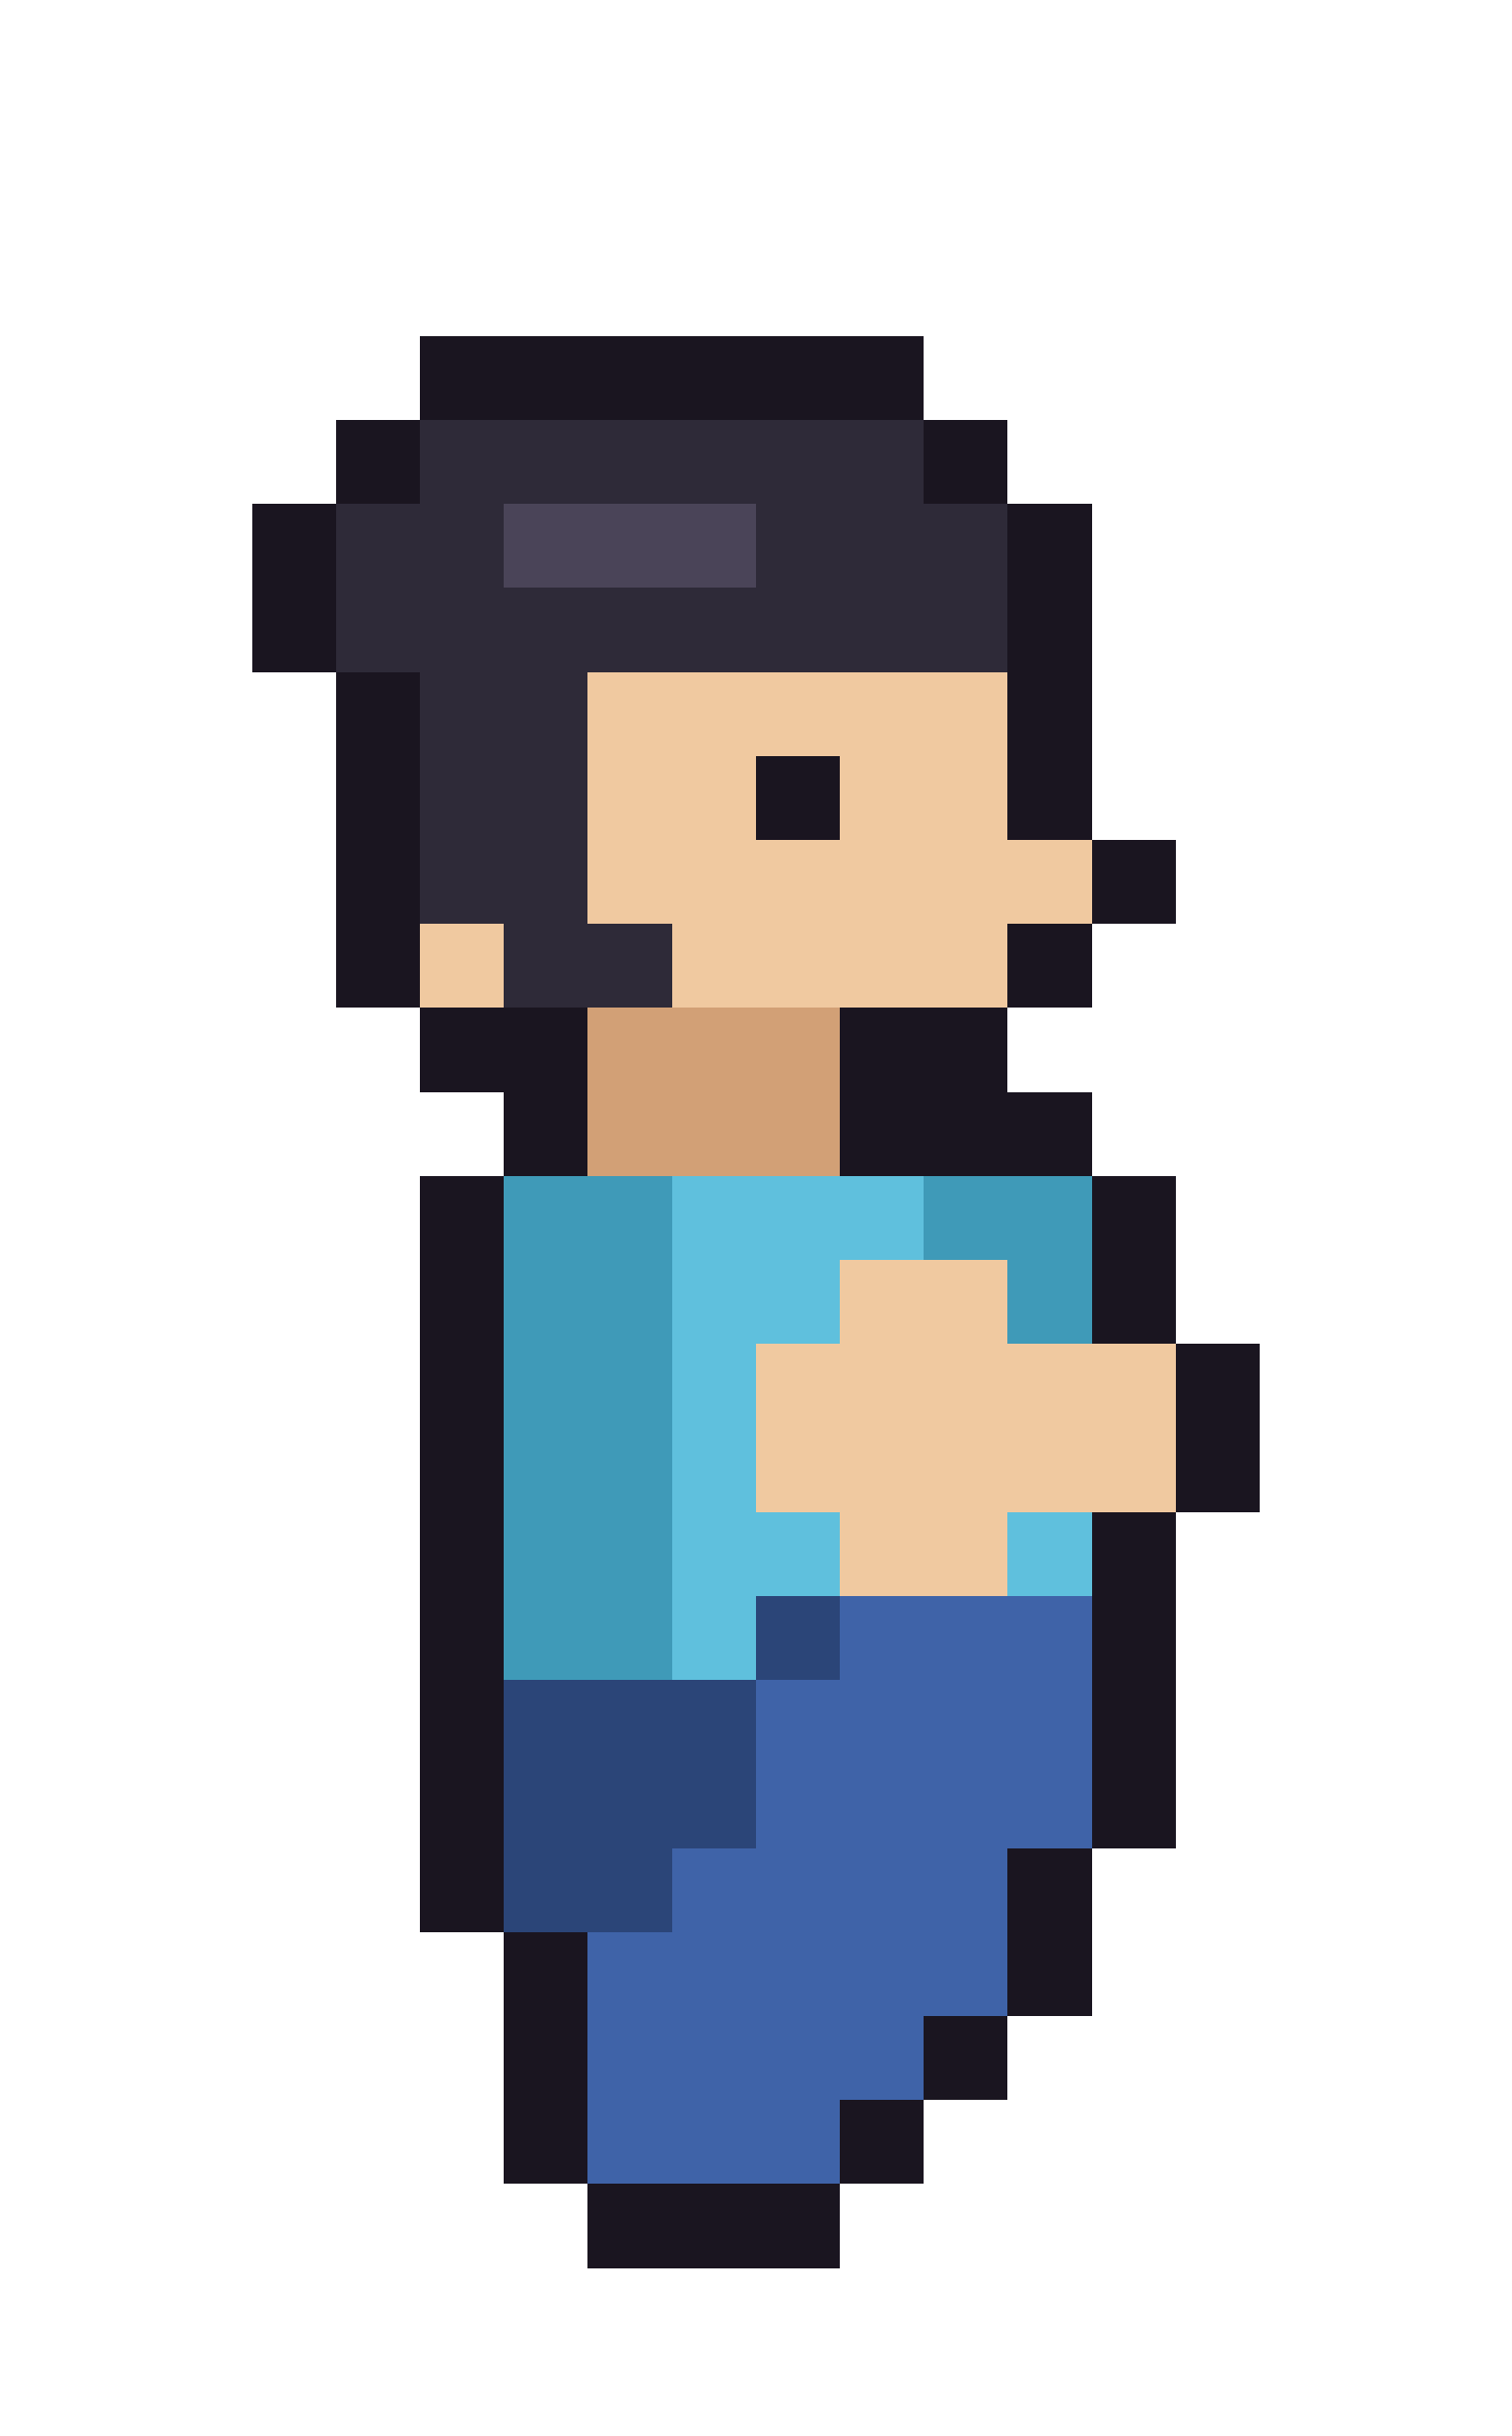
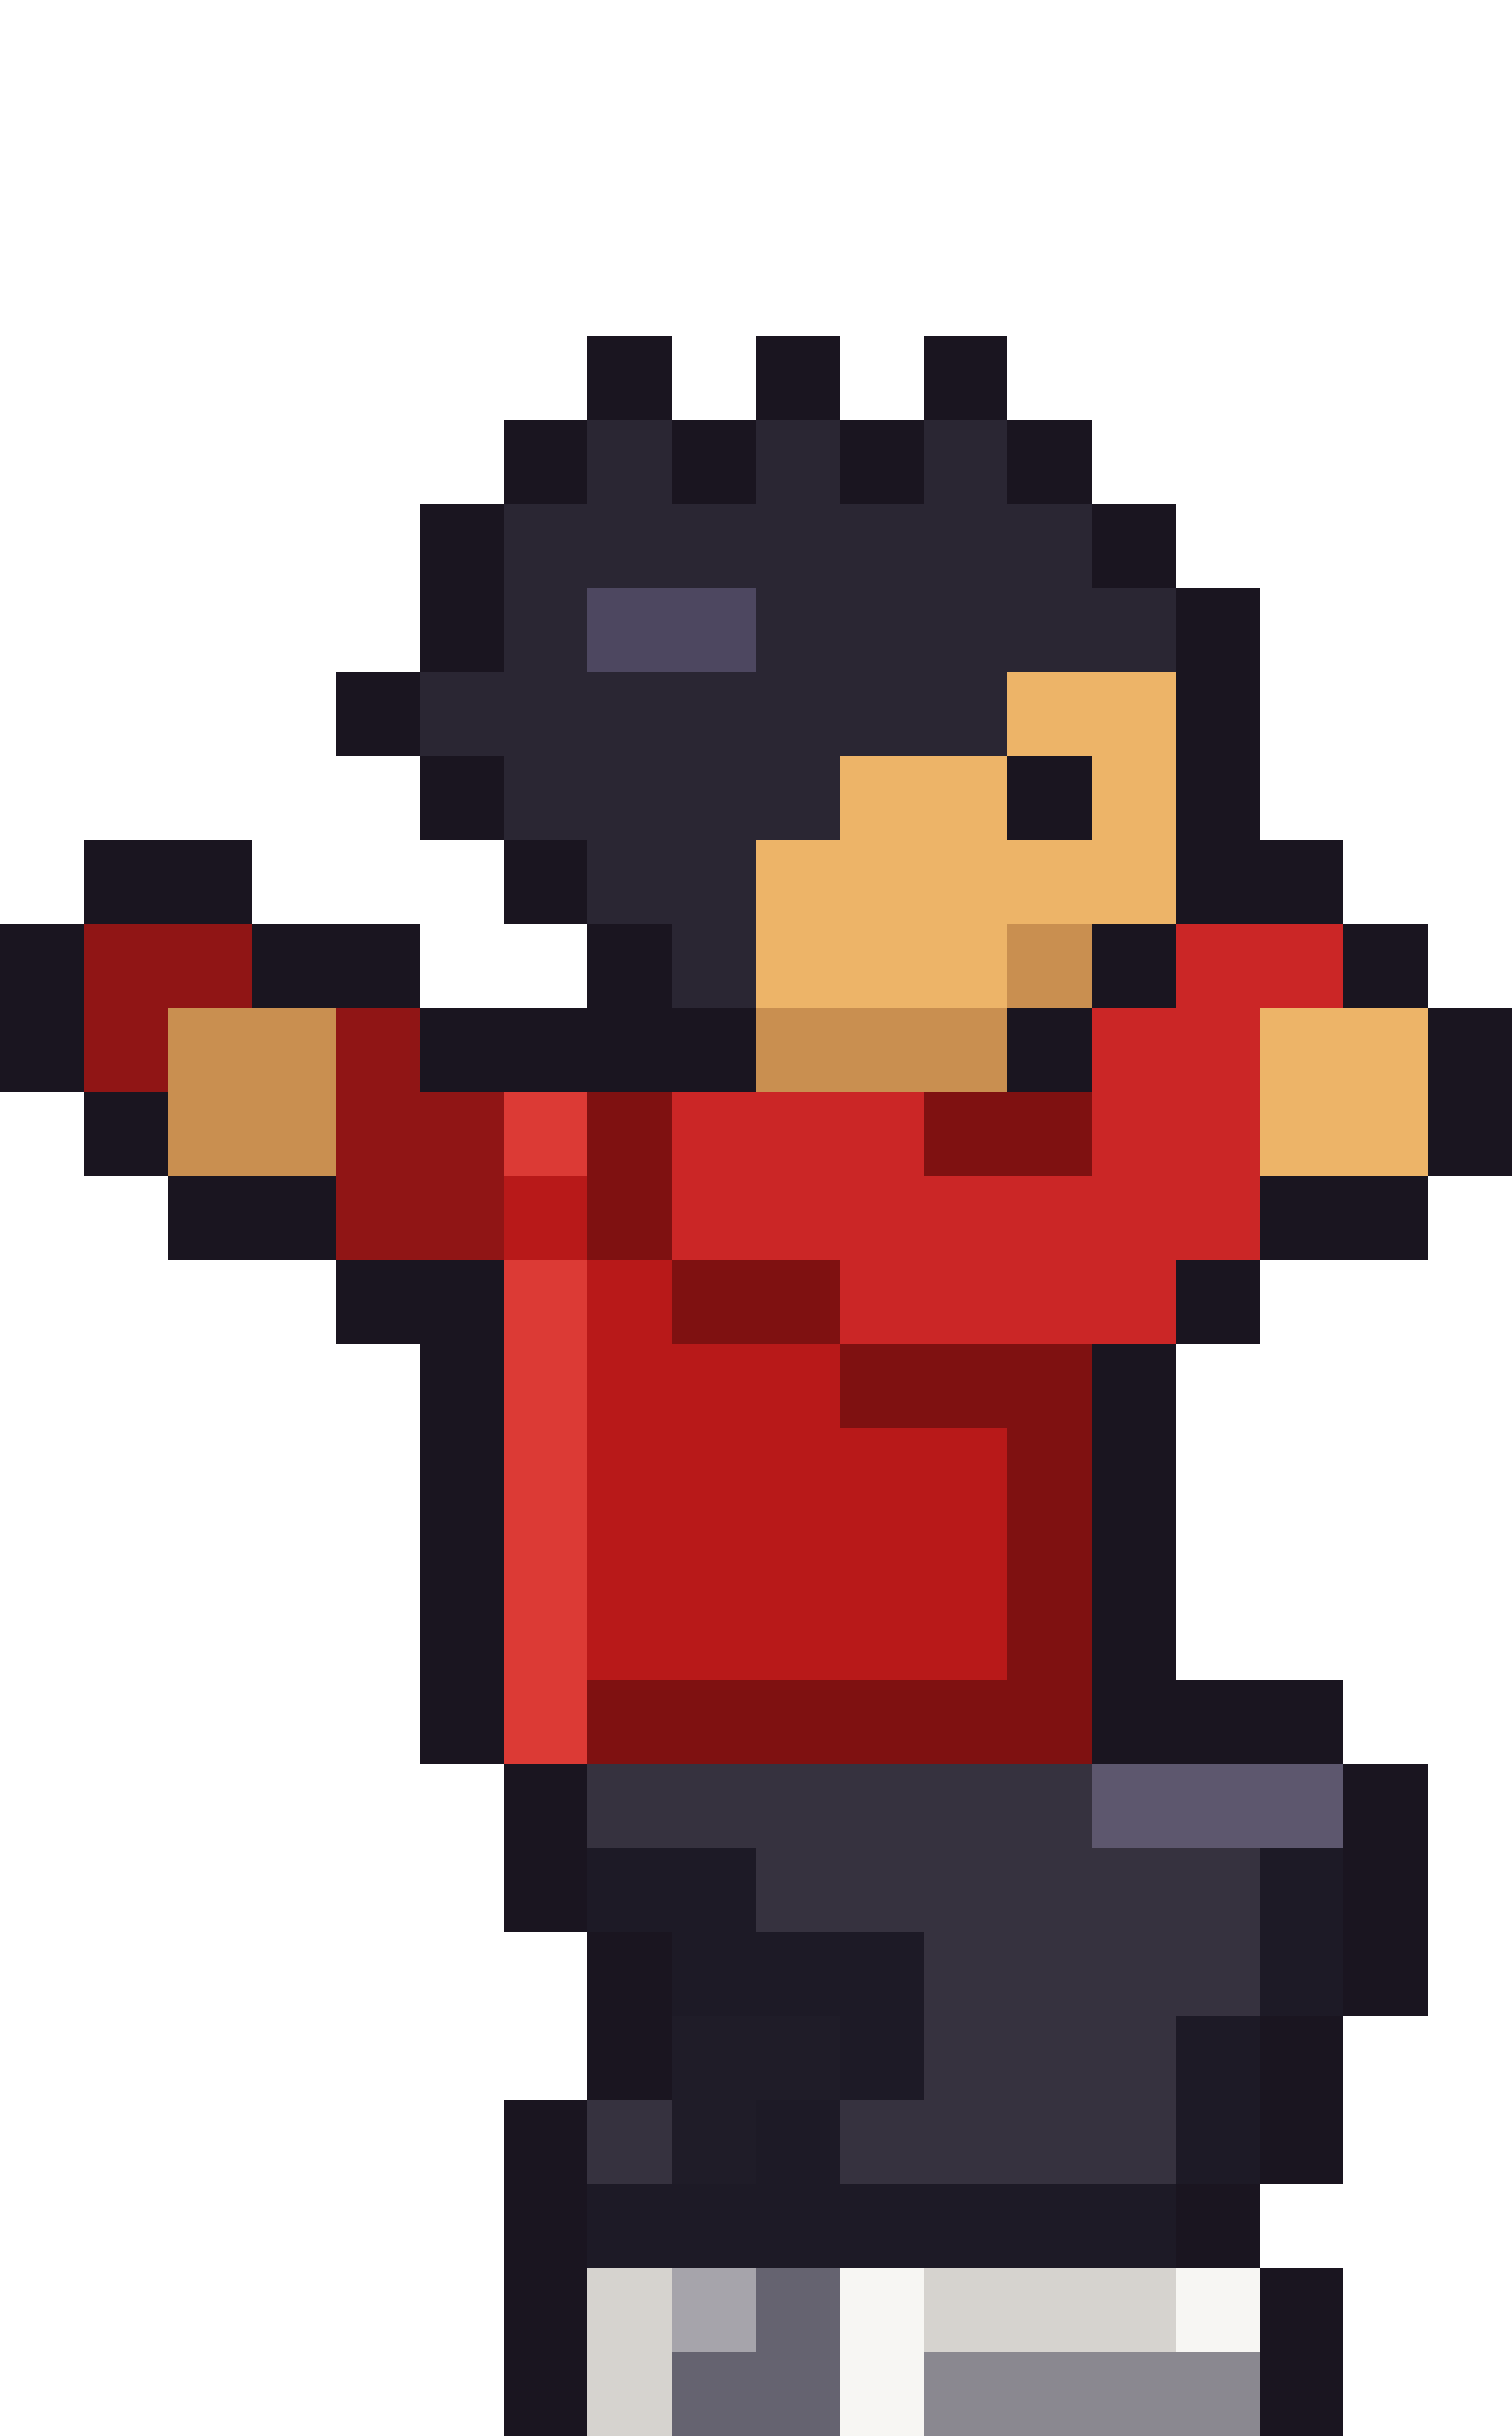
<svg xmlns="http://www.w3.org/2000/svg" viewBox="0 0 18 29" shape-rendering="crispEdges">
-   <rect x="5" y="4" width="1" height="1" fill="#1a1520" />
-   <rect x="6" y="4" width="1" height="1" fill="#1a1520" />
  <rect x="7" y="4" width="1" height="1" fill="#1a1520" />
-   <rect x="8" y="4" width="1" height="1" fill="#1a1520" />
  <rect x="9" y="4" width="1" height="1" fill="#1a1520" />
-   <rect x="10" y="4" width="1" height="1" fill="#1a1520" />
-   <rect x="4" y="5" width="1" height="1" fill="#1a1520" />
-   <rect x="5" y="5" width="1" height="1" fill="#2e2a38" />
-   <rect x="6" y="5" width="1" height="1" fill="#2e2a38" />
-   <rect x="7" y="5" width="1" height="1" fill="#2e2a38" />
-   <rect x="8" y="5" width="1" height="1" fill="#2e2a38" />
-   <rect x="9" y="5" width="1" height="1" fill="#2e2a38" />
-   <rect x="10" y="5" width="1" height="1" fill="#2e2a38" />
-   <rect x="11" y="5" width="1" height="1" fill="#1a1520" />
-   <rect x="3" y="6" width="1" height="1" fill="#1a1520" />
-   <rect x="4" y="6" width="1" height="1" fill="#2e2a38" />
-   <rect x="5" y="6" width="1" height="1" fill="#2e2a38" />
-   <rect x="6" y="6" width="1" height="1" fill="#4a4458" />
-   <rect x="7" y="6" width="1" height="1" fill="#4a4458" />
-   <rect x="8" y="6" width="1" height="1" fill="#4a4458" />
-   <rect x="9" y="6" width="1" height="1" fill="#2e2a38" />
-   <rect x="10" y="6" width="1" height="1" fill="#2e2a38" />
-   <rect x="11" y="6" width="1" height="1" fill="#2e2a38" />
-   <rect x="12" y="6" width="1" height="1" fill="#1a1520" />
-   <rect x="3" y="7" width="1" height="1" fill="#1a1520" />
-   <rect x="4" y="7" width="1" height="1" fill="#2e2a38" />
-   <rect x="5" y="7" width="1" height="1" fill="#2e2a38" />
-   <rect x="6" y="7" width="1" height="1" fill="#2e2a38" />
-   <rect x="7" y="7" width="1" height="1" fill="#2e2a38" />
-   <rect x="8" y="7" width="1" height="1" fill="#2e2a38" />
-   <rect x="9" y="7" width="1" height="1" fill="#2e2a38" />
-   <rect x="10" y="7" width="1" height="1" fill="#2e2a38" />
-   <rect x="11" y="7" width="1" height="1" fill="#2e2a38" />
-   <rect x="12" y="7" width="1" height="1" fill="#1a1520" />
+   <rect x="11" y="4" width="1" height="1" fill="#1a1520" />
+   <rect x="6" y="5" width="1" height="1" fill="#1a1520" />
+   <rect x="7" y="5" width="1" height="1" fill="#2a2633" />
+   <rect x="8" y="5" width="1" height="1" fill="#1a1520" />
+   <rect x="9" y="5" width="1" height="1" fill="#2a2633" />
+   <rect x="10" y="5" width="1" height="1" fill="#1a1520" />
+   <rect x="11" y="5" width="1" height="1" fill="#2a2633" />
+   <rect x="12" y="5" width="1" height="1" fill="#1a1520" />
+   <rect x="5" y="6" width="1" height="1" fill="#1a1520" />
+   <rect x="6" y="6" width="1" height="1" fill="#2a2633" />
+   <rect x="7" y="6" width="1" height="1" fill="#2a2633" />
+   <rect x="8" y="6" width="1" height="1" fill="#2a2633" />
+   <rect x="9" y="6" width="1" height="1" fill="#2a2633" />
+   <rect x="10" y="6" width="1" height="1" fill="#2a2633" />
+   <rect x="11" y="6" width="1" height="1" fill="#2a2633" />
+   <rect x="12" y="6" width="1" height="1" fill="#2a2633" />
+   <rect x="13" y="6" width="1" height="1" fill="#1a1520" />
+   <rect x="5" y="7" width="1" height="1" fill="#1a1520" />
+   <rect x="6" y="7" width="1" height="1" fill="#2a2633" />
+   <rect x="7" y="7" width="1" height="1" fill="#4d4760" />
+   <rect x="8" y="7" width="1" height="1" fill="#4d4760" />
+   <rect x="9" y="7" width="1" height="1" fill="#2a2633" />
+   <rect x="10" y="7" width="1" height="1" fill="#2a2633" />
+   <rect x="11" y="7" width="1" height="1" fill="#2a2633" />
+   <rect x="12" y="7" width="1" height="1" fill="#2a2633" />
+   <rect x="13" y="7" width="1" height="1" fill="#2a2633" />
+   <rect x="14" y="7" width="1" height="1" fill="#1a1520" />
  <rect x="4" y="8" width="1" height="1" fill="#1a1520" />
-   <rect x="5" y="8" width="1" height="1" fill="#2e2a38" />
-   <rect x="6" y="8" width="1" height="1" fill="#2e2a38" />
-   <rect x="7" y="8" width="1" height="1" fill="#f0c9a0" />
-   <rect x="8" y="8" width="1" height="1" fill="#f0c9a0" />
-   <rect x="9" y="8" width="1" height="1" fill="#f0c9a0" />
-   <rect x="10" y="8" width="1" height="1" fill="#f0c9a0" />
-   <rect x="11" y="8" width="1" height="1" fill="#f0c9a0" />
-   <rect x="12" y="8" width="1" height="1" fill="#1a1520" />
-   <rect x="4" y="9" width="1" height="1" fill="#1a1520" />
-   <rect x="5" y="9" width="1" height="1" fill="#2e2a38" />
-   <rect x="6" y="9" width="1" height="1" fill="#2e2a38" />
-   <rect x="7" y="9" width="1" height="1" fill="#f0c9a0" />
-   <rect x="8" y="9" width="1" height="1" fill="#f0c9a0" />
-   <rect x="9" y="9" width="1" height="1" fill="#1a1520" />
-   <rect x="10" y="9" width="1" height="1" fill="#f0c9a0" />
-   <rect x="11" y="9" width="1" height="1" fill="#f0c9a0" />
+   <rect x="5" y="8" width="1" height="1" fill="#2a2633" />
+   <rect x="6" y="8" width="1" height="1" fill="#2a2633" />
+   <rect x="7" y="8" width="1" height="1" fill="#2a2633" />
+   <rect x="8" y="8" width="1" height="1" fill="#2a2633" />
+   <rect x="9" y="8" width="1" height="1" fill="#2a2633" />
+   <rect x="10" y="8" width="1" height="1" fill="#2a2633" />
+   <rect x="11" y="8" width="1" height="1" fill="#2a2633" />
+   <rect x="12" y="8" width="1" height="1" fill="#edb468" />
+   <rect x="13" y="8" width="1" height="1" fill="#edb468" />
+   <rect x="14" y="8" width="1" height="1" fill="#1a1520" />
+   <rect x="5" y="9" width="1" height="1" fill="#1a1520" />
+   <rect x="6" y="9" width="1" height="1" fill="#2a2633" />
+   <rect x="7" y="9" width="1" height="1" fill="#2a2633" />
+   <rect x="8" y="9" width="1" height="1" fill="#2a2633" />
+   <rect x="9" y="9" width="1" height="1" fill="#2a2633" />
+   <rect x="10" y="9" width="1" height="1" fill="#edb468" />
+   <rect x="11" y="9" width="1" height="1" fill="#edb468" />
  <rect x="12" y="9" width="1" height="1" fill="#1a1520" />
-   <rect x="4" y="10" width="1" height="1" fill="#1a1520" />
-   <rect x="5" y="10" width="1" height="1" fill="#2e2a38" />
-   <rect x="6" y="10" width="1" height="1" fill="#2e2a38" />
-   <rect x="7" y="10" width="1" height="1" fill="#f0c9a0" />
-   <rect x="8" y="10" width="1" height="1" fill="#f0c9a0" />
-   <rect x="9" y="10" width="1" height="1" fill="#f0c9a0" />
-   <rect x="10" y="10" width="1" height="1" fill="#f0c9a0" />
-   <rect x="11" y="10" width="1" height="1" fill="#f0c9a0" />
-   <rect x="12" y="10" width="1" height="1" fill="#f0c9a0" />
-   <rect x="13" y="10" width="1" height="1" fill="#1a1520" />
+   <rect x="13" y="9" width="1" height="1" fill="#edb468" />
+   <rect x="14" y="9" width="1" height="1" fill="#1a1520" />
+   <rect x="1" y="10" width="1" height="1" fill="#1a1520" />
+   <rect x="2" y="10" width="1" height="1" fill="#1a1520" />
+   <rect x="6" y="10" width="1" height="1" fill="#1a1520" />
+   <rect x="7" y="10" width="1" height="1" fill="#2a2633" />
+   <rect x="8" y="10" width="1" height="1" fill="#2a2633" />
+   <rect x="9" y="10" width="1" height="1" fill="#edb468" />
+   <rect x="10" y="10" width="1" height="1" fill="#edb468" />
+   <rect x="11" y="10" width="1" height="1" fill="#edb468" />
+   <rect x="12" y="10" width="1" height="1" fill="#edb468" />
+   <rect x="13" y="10" width="1" height="1" fill="#edb468" />
+   <rect x="14" y="10" width="1" height="1" fill="#1a1520" />
+   <rect x="15" y="10" width="1" height="1" fill="#1a1520" />
+   <rect x="0" y="11" width="1" height="1" fill="#1a1520" />
+   <rect x="1" y="11" width="1" height="1" fill="#901515" />
+   <rect x="2" y="11" width="1" height="1" fill="#901515" />
+   <rect x="3" y="11" width="1" height="1" fill="#1a1520" />
  <rect x="4" y="11" width="1" height="1" fill="#1a1520" />
-   <rect x="5" y="11" width="1" height="1" fill="#f0c9a0" />
-   <rect x="6" y="11" width="1" height="1" fill="#2e2a38" />
-   <rect x="7" y="11" width="1" height="1" fill="#2e2a38" />
-   <rect x="8" y="11" width="1" height="1" fill="#f0c9a0" />
-   <rect x="9" y="11" width="1" height="1" fill="#f0c9a0" />
-   <rect x="10" y="11" width="1" height="1" fill="#f0c9a0" />
-   <rect x="11" y="11" width="1" height="1" fill="#f0c9a0" />
-   <rect x="12" y="11" width="1" height="1" fill="#1a1520" />
+   <rect x="7" y="11" width="1" height="1" fill="#1a1520" />
+   <rect x="8" y="11" width="1" height="1" fill="#2a2633" />
+   <rect x="9" y="11" width="1" height="1" fill="#edb468" />
+   <rect x="10" y="11" width="1" height="1" fill="#edb468" />
+   <rect x="11" y="11" width="1" height="1" fill="#edb468" />
+   <rect x="12" y="11" width="1" height="1" fill="#c98f50" />
+   <rect x="13" y="11" width="1" height="1" fill="#1a1520" />
+   <rect x="14" y="11" width="1" height="1" fill="#cb2626" />
+   <rect x="15" y="11" width="1" height="1" fill="#cb2626" />
+   <rect x="16" y="11" width="1" height="1" fill="#1a1520" />
+   <rect x="0" y="12" width="1" height="1" fill="#1a1520" />
+   <rect x="1" y="12" width="1" height="1" fill="#901515" />
+   <rect x="2" y="12" width="1" height="1" fill="#c98f50" />
+   <rect x="3" y="12" width="1" height="1" fill="#c98f50" />
+   <rect x="4" y="12" width="1" height="1" fill="#901515" />
  <rect x="5" y="12" width="1" height="1" fill="#1a1520" />
  <rect x="6" y="12" width="1" height="1" fill="#1a1520" />
-   <rect x="7" y="12" width="1" height="1" fill="#d2a076" />
-   <rect x="8" y="12" width="1" height="1" fill="#d2a076" />
-   <rect x="9" y="12" width="1" height="1" fill="#d2a076" />
-   <rect x="10" y="12" width="1" height="1" fill="#1a1520" />
-   <rect x="11" y="12" width="1" height="1" fill="#1a1520" />
-   <rect x="6" y="13" width="1" height="1" fill="#1a1520" />
-   <rect x="7" y="13" width="1" height="1" fill="#d2a076" />
-   <rect x="8" y="13" width="1" height="1" fill="#d2a076" />
-   <rect x="9" y="13" width="1" height="1" fill="#d2a076" />
-   <rect x="10" y="13" width="1" height="1" fill="#1a1520" />
-   <rect x="11" y="13" width="1" height="1" fill="#1a1520" />
-   <rect x="12" y="13" width="1" height="1" fill="#1a1520" />
-   <rect x="5" y="14" width="1" height="1" fill="#1a1520" />
-   <rect x="6" y="14" width="1" height="1" fill="#3f9ab8" />
-   <rect x="7" y="14" width="1" height="1" fill="#3f9ab8" />
-   <rect x="8" y="14" width="1" height="1" fill="#5fc0dd" />
-   <rect x="9" y="14" width="1" height="1" fill="#5fc0dd" />
-   <rect x="10" y="14" width="1" height="1" fill="#5fc0dd" />
-   <rect x="11" y="14" width="1" height="1" fill="#3f9ab8" />
-   <rect x="12" y="14" width="1" height="1" fill="#3f9ab8" />
-   <rect x="13" y="14" width="1" height="1" fill="#1a1520" />
+   <rect x="7" y="12" width="1" height="1" fill="#1a1520" />
+   <rect x="8" y="12" width="1" height="1" fill="#1a1520" />
+   <rect x="9" y="12" width="1" height="1" fill="#c98f50" />
+   <rect x="10" y="12" width="1" height="1" fill="#c98f50" />
+   <rect x="11" y="12" width="1" height="1" fill="#c98f50" />
+   <rect x="12" y="12" width="1" height="1" fill="#1a1520" />
+   <rect x="13" y="12" width="1" height="1" fill="#cb2626" />
+   <rect x="14" y="12" width="1" height="1" fill="#cb2626" />
+   <rect x="15" y="12" width="1" height="1" fill="#edb468" />
+   <rect x="16" y="12" width="1" height="1" fill="#edb468" />
+   <rect x="17" y="12" width="1" height="1" fill="#1a1520" />
+   <rect x="1" y="13" width="1" height="1" fill="#1a1520" />
+   <rect x="2" y="13" width="1" height="1" fill="#c98f50" />
+   <rect x="3" y="13" width="1" height="1" fill="#c98f50" />
+   <rect x="4" y="13" width="1" height="1" fill="#901515" />
+   <rect x="5" y="13" width="1" height="1" fill="#901515" />
+   <rect x="6" y="13" width="1" height="1" fill="#dc3a35" />
+   <rect x="7" y="13" width="1" height="1" fill="#7f1111" />
+   <rect x="8" y="13" width="1" height="1" fill="#cb2626" />
+   <rect x="9" y="13" width="1" height="1" fill="#cb2626" />
+   <rect x="10" y="13" width="1" height="1" fill="#cb2626" />
+   <rect x="11" y="13" width="1" height="1" fill="#7f1111" />
+   <rect x="12" y="13" width="1" height="1" fill="#7f1111" />
+   <rect x="13" y="13" width="1" height="1" fill="#cb2626" />
+   <rect x="14" y="13" width="1" height="1" fill="#cb2626" />
+   <rect x="15" y="13" width="1" height="1" fill="#edb468" />
+   <rect x="16" y="13" width="1" height="1" fill="#edb468" />
+   <rect x="17" y="13" width="1" height="1" fill="#1a1520" />
+   <rect x="2" y="14" width="1" height="1" fill="#1a1520" />
+   <rect x="3" y="14" width="1" height="1" fill="#1a1520" />
+   <rect x="4" y="14" width="1" height="1" fill="#901515" />
+   <rect x="5" y="14" width="1" height="1" fill="#901515" />
+   <rect x="6" y="14" width="1" height="1" fill="#b81919" />
+   <rect x="7" y="14" width="1" height="1" fill="#7f1111" />
+   <rect x="8" y="14" width="1" height="1" fill="#cb2626" />
+   <rect x="9" y="14" width="1" height="1" fill="#cb2626" />
+   <rect x="10" y="14" width="1" height="1" fill="#cb2626" />
+   <rect x="11" y="14" width="1" height="1" fill="#cb2626" />
+   <rect x="12" y="14" width="1" height="1" fill="#cb2626" />
+   <rect x="13" y="14" width="1" height="1" fill="#cb2626" />
+   <rect x="14" y="14" width="1" height="1" fill="#cb2626" />
+   <rect x="15" y="14" width="1" height="1" fill="#1a1520" />
+   <rect x="16" y="14" width="1" height="1" fill="#1a1520" />
+   <rect x="4" y="15" width="1" height="1" fill="#1a1520" />
  <rect x="5" y="15" width="1" height="1" fill="#1a1520" />
-   <rect x="6" y="15" width="1" height="1" fill="#3f9ab8" />
-   <rect x="7" y="15" width="1" height="1" fill="#3f9ab8" />
-   <rect x="8" y="15" width="1" height="1" fill="#5fc0dd" />
-   <rect x="9" y="15" width="1" height="1" fill="#5fc0dd" />
-   <rect x="10" y="15" width="1" height="1" fill="#f0c9a0" />
-   <rect x="11" y="15" width="1" height="1" fill="#f0c9a0" />
-   <rect x="12" y="15" width="1" height="1" fill="#3f9ab8" />
-   <rect x="13" y="15" width="1" height="1" fill="#1a1520" />
+   <rect x="6" y="15" width="1" height="1" fill="#dc3a35" />
+   <rect x="7" y="15" width="1" height="1" fill="#b81919" />
+   <rect x="8" y="15" width="1" height="1" fill="#7f1111" />
+   <rect x="9" y="15" width="1" height="1" fill="#7f1111" />
+   <rect x="10" y="15" width="1" height="1" fill="#cb2626" />
+   <rect x="11" y="15" width="1" height="1" fill="#cb2626" />
+   <rect x="12" y="15" width="1" height="1" fill="#cb2626" />
+   <rect x="13" y="15" width="1" height="1" fill="#cb2626" />
+   <rect x="14" y="15" width="1" height="1" fill="#1a1520" />
  <rect x="5" y="16" width="1" height="1" fill="#1a1520" />
-   <rect x="6" y="16" width="1" height="1" fill="#3f9ab8" />
-   <rect x="7" y="16" width="1" height="1" fill="#3f9ab8" />
-   <rect x="8" y="16" width="1" height="1" fill="#5fc0dd" />
-   <rect x="9" y="16" width="1" height="1" fill="#f0c9a0" />
-   <rect x="10" y="16" width="1" height="1" fill="#f0c9a0" />
-   <rect x="11" y="16" width="1" height="1" fill="#f0c9a0" />
-   <rect x="12" y="16" width="1" height="1" fill="#f0c9a0" />
-   <rect x="13" y="16" width="1" height="1" fill="#f0c9a0" />
-   <rect x="14" y="16" width="1" height="1" fill="#1a1520" />
+   <rect x="6" y="16" width="1" height="1" fill="#dc3a35" />
+   <rect x="7" y="16" width="1" height="1" fill="#b81919" />
+   <rect x="8" y="16" width="1" height="1" fill="#b81919" />
+   <rect x="9" y="16" width="1" height="1" fill="#b81919" />
+   <rect x="10" y="16" width="1" height="1" fill="#7f1111" />
+   <rect x="11" y="16" width="1" height="1" fill="#7f1111" />
+   <rect x="12" y="16" width="1" height="1" fill="#7f1111" />
+   <rect x="13" y="16" width="1" height="1" fill="#1a1520" />
  <rect x="5" y="17" width="1" height="1" fill="#1a1520" />
-   <rect x="6" y="17" width="1" height="1" fill="#3f9ab8" />
-   <rect x="7" y="17" width="1" height="1" fill="#3f9ab8" />
-   <rect x="8" y="17" width="1" height="1" fill="#5fc0dd" />
-   <rect x="9" y="17" width="1" height="1" fill="#f0c9a0" />
-   <rect x="10" y="17" width="1" height="1" fill="#f0c9a0" />
-   <rect x="11" y="17" width="1" height="1" fill="#f0c9a0" />
-   <rect x="12" y="17" width="1" height="1" fill="#f0c9a0" />
-   <rect x="13" y="17" width="1" height="1" fill="#f0c9a0" />
-   <rect x="14" y="17" width="1" height="1" fill="#1a1520" />
+   <rect x="6" y="17" width="1" height="1" fill="#dc3a35" />
+   <rect x="7" y="17" width="1" height="1" fill="#b81919" />
+   <rect x="8" y="17" width="1" height="1" fill="#b81919" />
+   <rect x="9" y="17" width="1" height="1" fill="#b81919" />
+   <rect x="10" y="17" width="1" height="1" fill="#b81919" />
+   <rect x="11" y="17" width="1" height="1" fill="#b81919" />
+   <rect x="12" y="17" width="1" height="1" fill="#7f1111" />
+   <rect x="13" y="17" width="1" height="1" fill="#1a1520" />
  <rect x="5" y="18" width="1" height="1" fill="#1a1520" />
-   <rect x="6" y="18" width="1" height="1" fill="#3f9ab8" />
-   <rect x="7" y="18" width="1" height="1" fill="#3f9ab8" />
-   <rect x="8" y="18" width="1" height="1" fill="#5fc0dd" />
-   <rect x="9" y="18" width="1" height="1" fill="#5fc0dd" />
-   <rect x="10" y="18" width="1" height="1" fill="#f0c9a0" />
-   <rect x="11" y="18" width="1" height="1" fill="#f0c9a0" />
-   <rect x="12" y="18" width="1" height="1" fill="#5fc0dd" />
+   <rect x="6" y="18" width="1" height="1" fill="#dc3a35" />
+   <rect x="7" y="18" width="1" height="1" fill="#b81919" />
+   <rect x="8" y="18" width="1" height="1" fill="#b81919" />
+   <rect x="9" y="18" width="1" height="1" fill="#b81919" />
+   <rect x="10" y="18" width="1" height="1" fill="#b81919" />
+   <rect x="11" y="18" width="1" height="1" fill="#b81919" />
+   <rect x="12" y="18" width="1" height="1" fill="#7f1111" />
  <rect x="13" y="18" width="1" height="1" fill="#1a1520" />
  <rect x="5" y="19" width="1" height="1" fill="#1a1520" />
-   <rect x="6" y="19" width="1" height="1" fill="#3f9ab8" />
-   <rect x="7" y="19" width="1" height="1" fill="#3f9ab8" />
-   <rect x="8" y="19" width="1" height="1" fill="#5fc0dd" />
-   <rect x="9" y="19" width="1" height="1" fill="#2b4578" />
-   <rect x="10" y="19" width="1" height="1" fill="#3f63a8" />
-   <rect x="11" y="19" width="1" height="1" fill="#3f63a8" />
-   <rect x="12" y="19" width="1" height="1" fill="#3f63a8" />
+   <rect x="6" y="19" width="1" height="1" fill="#dc3a35" />
+   <rect x="7" y="19" width="1" height="1" fill="#b81919" />
+   <rect x="8" y="19" width="1" height="1" fill="#b81919" />
+   <rect x="9" y="19" width="1" height="1" fill="#b81919" />
+   <rect x="10" y="19" width="1" height="1" fill="#b81919" />
+   <rect x="11" y="19" width="1" height="1" fill="#b81919" />
+   <rect x="12" y="19" width="1" height="1" fill="#7f1111" />
  <rect x="13" y="19" width="1" height="1" fill="#1a1520" />
  <rect x="5" y="20" width="1" height="1" fill="#1a1520" />
-   <rect x="6" y="20" width="1" height="1" fill="#2b4578" />
-   <rect x="7" y="20" width="1" height="1" fill="#2b4578" />
-   <rect x="8" y="20" width="1" height="1" fill="#2b4578" />
-   <rect x="9" y="20" width="1" height="1" fill="#3f63a8" />
-   <rect x="10" y="20" width="1" height="1" fill="#3f63a8" />
-   <rect x="11" y="20" width="1" height="1" fill="#3f63a8" />
-   <rect x="12" y="20" width="1" height="1" fill="#3f63a8" />
+   <rect x="6" y="20" width="1" height="1" fill="#dc3a35" />
+   <rect x="7" y="20" width="1" height="1" fill="#7f1111" />
+   <rect x="8" y="20" width="1" height="1" fill="#7f1111" />
+   <rect x="9" y="20" width="1" height="1" fill="#7f1111" />
+   <rect x="10" y="20" width="1" height="1" fill="#7f1111" />
+   <rect x="11" y="20" width="1" height="1" fill="#7f1111" />
+   <rect x="12" y="20" width="1" height="1" fill="#7f1111" />
  <rect x="13" y="20" width="1" height="1" fill="#1a1520" />
-   <rect x="5" y="21" width="1" height="1" fill="#1a1520" />
-   <rect x="6" y="21" width="1" height="1" fill="#2b4578" />
-   <rect x="7" y="21" width="1" height="1" fill="#2b4578" />
-   <rect x="8" y="21" width="1" height="1" fill="#2b4578" />
-   <rect x="9" y="21" width="1" height="1" fill="#3f63a8" />
-   <rect x="10" y="21" width="1" height="1" fill="#3f63a8" />
-   <rect x="11" y="21" width="1" height="1" fill="#3f63a8" />
-   <rect x="12" y="21" width="1" height="1" fill="#3f63a8" />
-   <rect x="13" y="21" width="1" height="1" fill="#1a1520" />
-   <rect x="5" y="22" width="1" height="1" fill="#1a1520" />
-   <rect x="6" y="22" width="1" height="1" fill="#2b4578" />
-   <rect x="7" y="22" width="1" height="1" fill="#2b4578" />
-   <rect x="8" y="22" width="1" height="1" fill="#3f63a8" />
-   <rect x="9" y="22" width="1" height="1" fill="#3f63a8" />
-   <rect x="10" y="22" width="1" height="1" fill="#3f63a8" />
-   <rect x="11" y="22" width="1" height="1" fill="#3f63a8" />
-   <rect x="12" y="22" width="1" height="1" fill="#1a1520" />
-   <rect x="6" y="23" width="1" height="1" fill="#1a1520" />
-   <rect x="7" y="23" width="1" height="1" fill="#3f63a8" />
-   <rect x="8" y="23" width="1" height="1" fill="#3f63a8" />
-   <rect x="9" y="23" width="1" height="1" fill="#3f63a8" />
-   <rect x="10" y="23" width="1" height="1" fill="#3f63a8" />
-   <rect x="11" y="23" width="1" height="1" fill="#3f63a8" />
-   <rect x="12" y="23" width="1" height="1" fill="#1a1520" />
-   <rect x="6" y="24" width="1" height="1" fill="#1a1520" />
-   <rect x="7" y="24" width="1" height="1" fill="#3f63a8" />
-   <rect x="8" y="24" width="1" height="1" fill="#3f63a8" />
-   <rect x="9" y="24" width="1" height="1" fill="#3f63a8" />
-   <rect x="10" y="24" width="1" height="1" fill="#3f63a8" />
-   <rect x="11" y="24" width="1" height="1" fill="#1a1520" />
+   <rect x="14" y="20" width="1" height="1" fill="#1a1520" />
+   <rect x="15" y="20" width="1" height="1" fill="#1a1520" />
+   <rect x="6" y="21" width="1" height="1" fill="#1a1520" />
+   <rect x="7" y="21" width="1" height="1" fill="#36323f" />
+   <rect x="8" y="21" width="1" height="1" fill="#36323f" />
+   <rect x="9" y="21" width="1" height="1" fill="#36323f" />
+   <rect x="10" y="21" width="1" height="1" fill="#36323f" />
+   <rect x="11" y="21" width="1" height="1" fill="#36323f" />
+   <rect x="12" y="21" width="1" height="1" fill="#36323f" />
+   <rect x="13" y="21" width="1" height="1" fill="#5d576e" />
+   <rect x="14" y="21" width="1" height="1" fill="#5d576e" />
+   <rect x="15" y="21" width="1" height="1" fill="#5d576e" />
+   <rect x="16" y="21" width="1" height="1" fill="#1a1520" />
+   <rect x="6" y="22" width="1" height="1" fill="#1a1520" />
+   <rect x="7" y="22" width="1" height="1" fill="#1d1a26" />
+   <rect x="8" y="22" width="1" height="1" fill="#1d1a26" />
+   <rect x="9" y="22" width="1" height="1" fill="#36323f" />
+   <rect x="10" y="22" width="1" height="1" fill="#36323f" />
+   <rect x="11" y="22" width="1" height="1" fill="#36323f" />
+   <rect x="12" y="22" width="1" height="1" fill="#36323f" />
+   <rect x="13" y="22" width="1" height="1" fill="#36323f" />
+   <rect x="14" y="22" width="1" height="1" fill="#36323f" />
+   <rect x="15" y="22" width="1" height="1" fill="#1d1a26" />
+   <rect x="16" y="22" width="1" height="1" fill="#1a1520" />
+   <rect x="7" y="23" width="1" height="1" fill="#1a1520" />
+   <rect x="8" y="23" width="1" height="1" fill="#1d1a26" />
+   <rect x="9" y="23" width="1" height="1" fill="#1d1a26" />
+   <rect x="10" y="23" width="1" height="1" fill="#1d1a26" />
+   <rect x="11" y="23" width="1" height="1" fill="#36323f" />
+   <rect x="12" y="23" width="1" height="1" fill="#36323f" />
+   <rect x="13" y="23" width="1" height="1" fill="#36323f" />
+   <rect x="14" y="23" width="1" height="1" fill="#36323f" />
+   <rect x="15" y="23" width="1" height="1" fill="#1d1a26" />
+   <rect x="16" y="23" width="1" height="1" fill="#1a1520" />
+   <rect x="7" y="24" width="1" height="1" fill="#1a1520" />
+   <rect x="8" y="24" width="1" height="1" fill="#1f1c28" />
+   <rect x="9" y="24" width="1" height="1" fill="#1f1c28" />
+   <rect x="10" y="24" width="1" height="1" fill="#1d1a26" />
+   <rect x="11" y="24" width="1" height="1" fill="#36323f" />
+   <rect x="12" y="24" width="1" height="1" fill="#36323f" />
+   <rect x="13" y="24" width="1" height="1" fill="#36323f" />
+   <rect x="14" y="24" width="1" height="1" fill="#1d1a26" />
+   <rect x="15" y="24" width="1" height="1" fill="#1a1520" />
  <rect x="6" y="25" width="1" height="1" fill="#1a1520" />
-   <rect x="7" y="25" width="1" height="1" fill="#3f63a8" />
-   <rect x="8" y="25" width="1" height="1" fill="#3f63a8" />
-   <rect x="9" y="25" width="1" height="1" fill="#3f63a8" />
-   <rect x="10" y="25" width="1" height="1" fill="#1a1520" />
-   <rect x="7" y="26" width="1" height="1" fill="#1a1520" />
-   <rect x="8" y="26" width="1" height="1" fill="#1a1520" />
-   <rect x="9" y="26" width="1" height="1" fill="#1a1520" />
+   <rect x="7" y="25" width="1" height="1" fill="#36323f" />
+   <rect x="8" y="25" width="1" height="1" fill="#1f1c28" />
+   <rect x="9" y="25" width="1" height="1" fill="#1d1a26" />
+   <rect x="10" y="25" width="1" height="1" fill="#36323f" />
+   <rect x="11" y="25" width="1" height="1" fill="#36323f" />
+   <rect x="12" y="25" width="1" height="1" fill="#36323f" />
+   <rect x="13" y="25" width="1" height="1" fill="#36323f" />
+   <rect x="14" y="25" width="1" height="1" fill="#1d1a26" />
+   <rect x="15" y="25" width="1" height="1" fill="#1a1520" />
+   <rect x="6" y="26" width="1" height="1" fill="#1a1520" />
+   <rect x="7" y="26" width="1" height="1" fill="#1d1a26" />
+   <rect x="8" y="26" width="1" height="1" fill="#1d1a26" />
+   <rect x="9" y="26" width="1" height="1" fill="#1d1a26" />
+   <rect x="10" y="26" width="1" height="1" fill="#1d1a26" />
+   <rect x="11" y="26" width="1" height="1" fill="#1d1a26" />
+   <rect x="12" y="26" width="1" height="1" fill="#1d1a26" />
+   <rect x="13" y="26" width="1" height="1" fill="#1d1a26" />
+   <rect x="14" y="26" width="1" height="1" fill="#1a1520" />
+   <rect x="6" y="27" width="1" height="1" fill="#1a1520" />
+   <rect x="7" y="27" width="1" height="1" fill="#d6d3cf" />
+   <rect x="8" y="27" width="1" height="1" fill="#a6a4ab" />
+   <rect x="9" y="27" width="1" height="1" fill="#656370" />
+   <rect x="10" y="27" width="1" height="1" fill="#f7f6f3" />
+   <rect x="11" y="27" width="1" height="1" fill="#d6d3cf" />
+   <rect x="12" y="27" width="1" height="1" fill="#d6d3cf" />
+   <rect x="13" y="27" width="1" height="1" fill="#d6d3cf" />
+   <rect x="14" y="27" width="1" height="1" fill="#f7f6f3" />
+   <rect x="15" y="27" width="1" height="1" fill="#1a1520" />
+   <rect x="6" y="28" width="1" height="1" fill="#1a1520" />
+   <rect x="7" y="28" width="1" height="1" fill="#d6d3cf" />
+   <rect x="8" y="28" width="1" height="1" fill="#656370" />
+   <rect x="9" y="28" width="1" height="1" fill="#656370" />
+   <rect x="10" y="28" width="1" height="1" fill="#f7f6f3" />
+   <rect x="11" y="28" width="1" height="1" fill="#8a8890" />
+   <rect x="12" y="28" width="1" height="1" fill="#8a8890" />
+   <rect x="13" y="28" width="1" height="1" fill="#8a8890" />
+   <rect x="14" y="28" width="1" height="1" fill="#8a8890" />
+   <rect x="15" y="28" width="1" height="1" fill="#1a1520" />
</svg>
